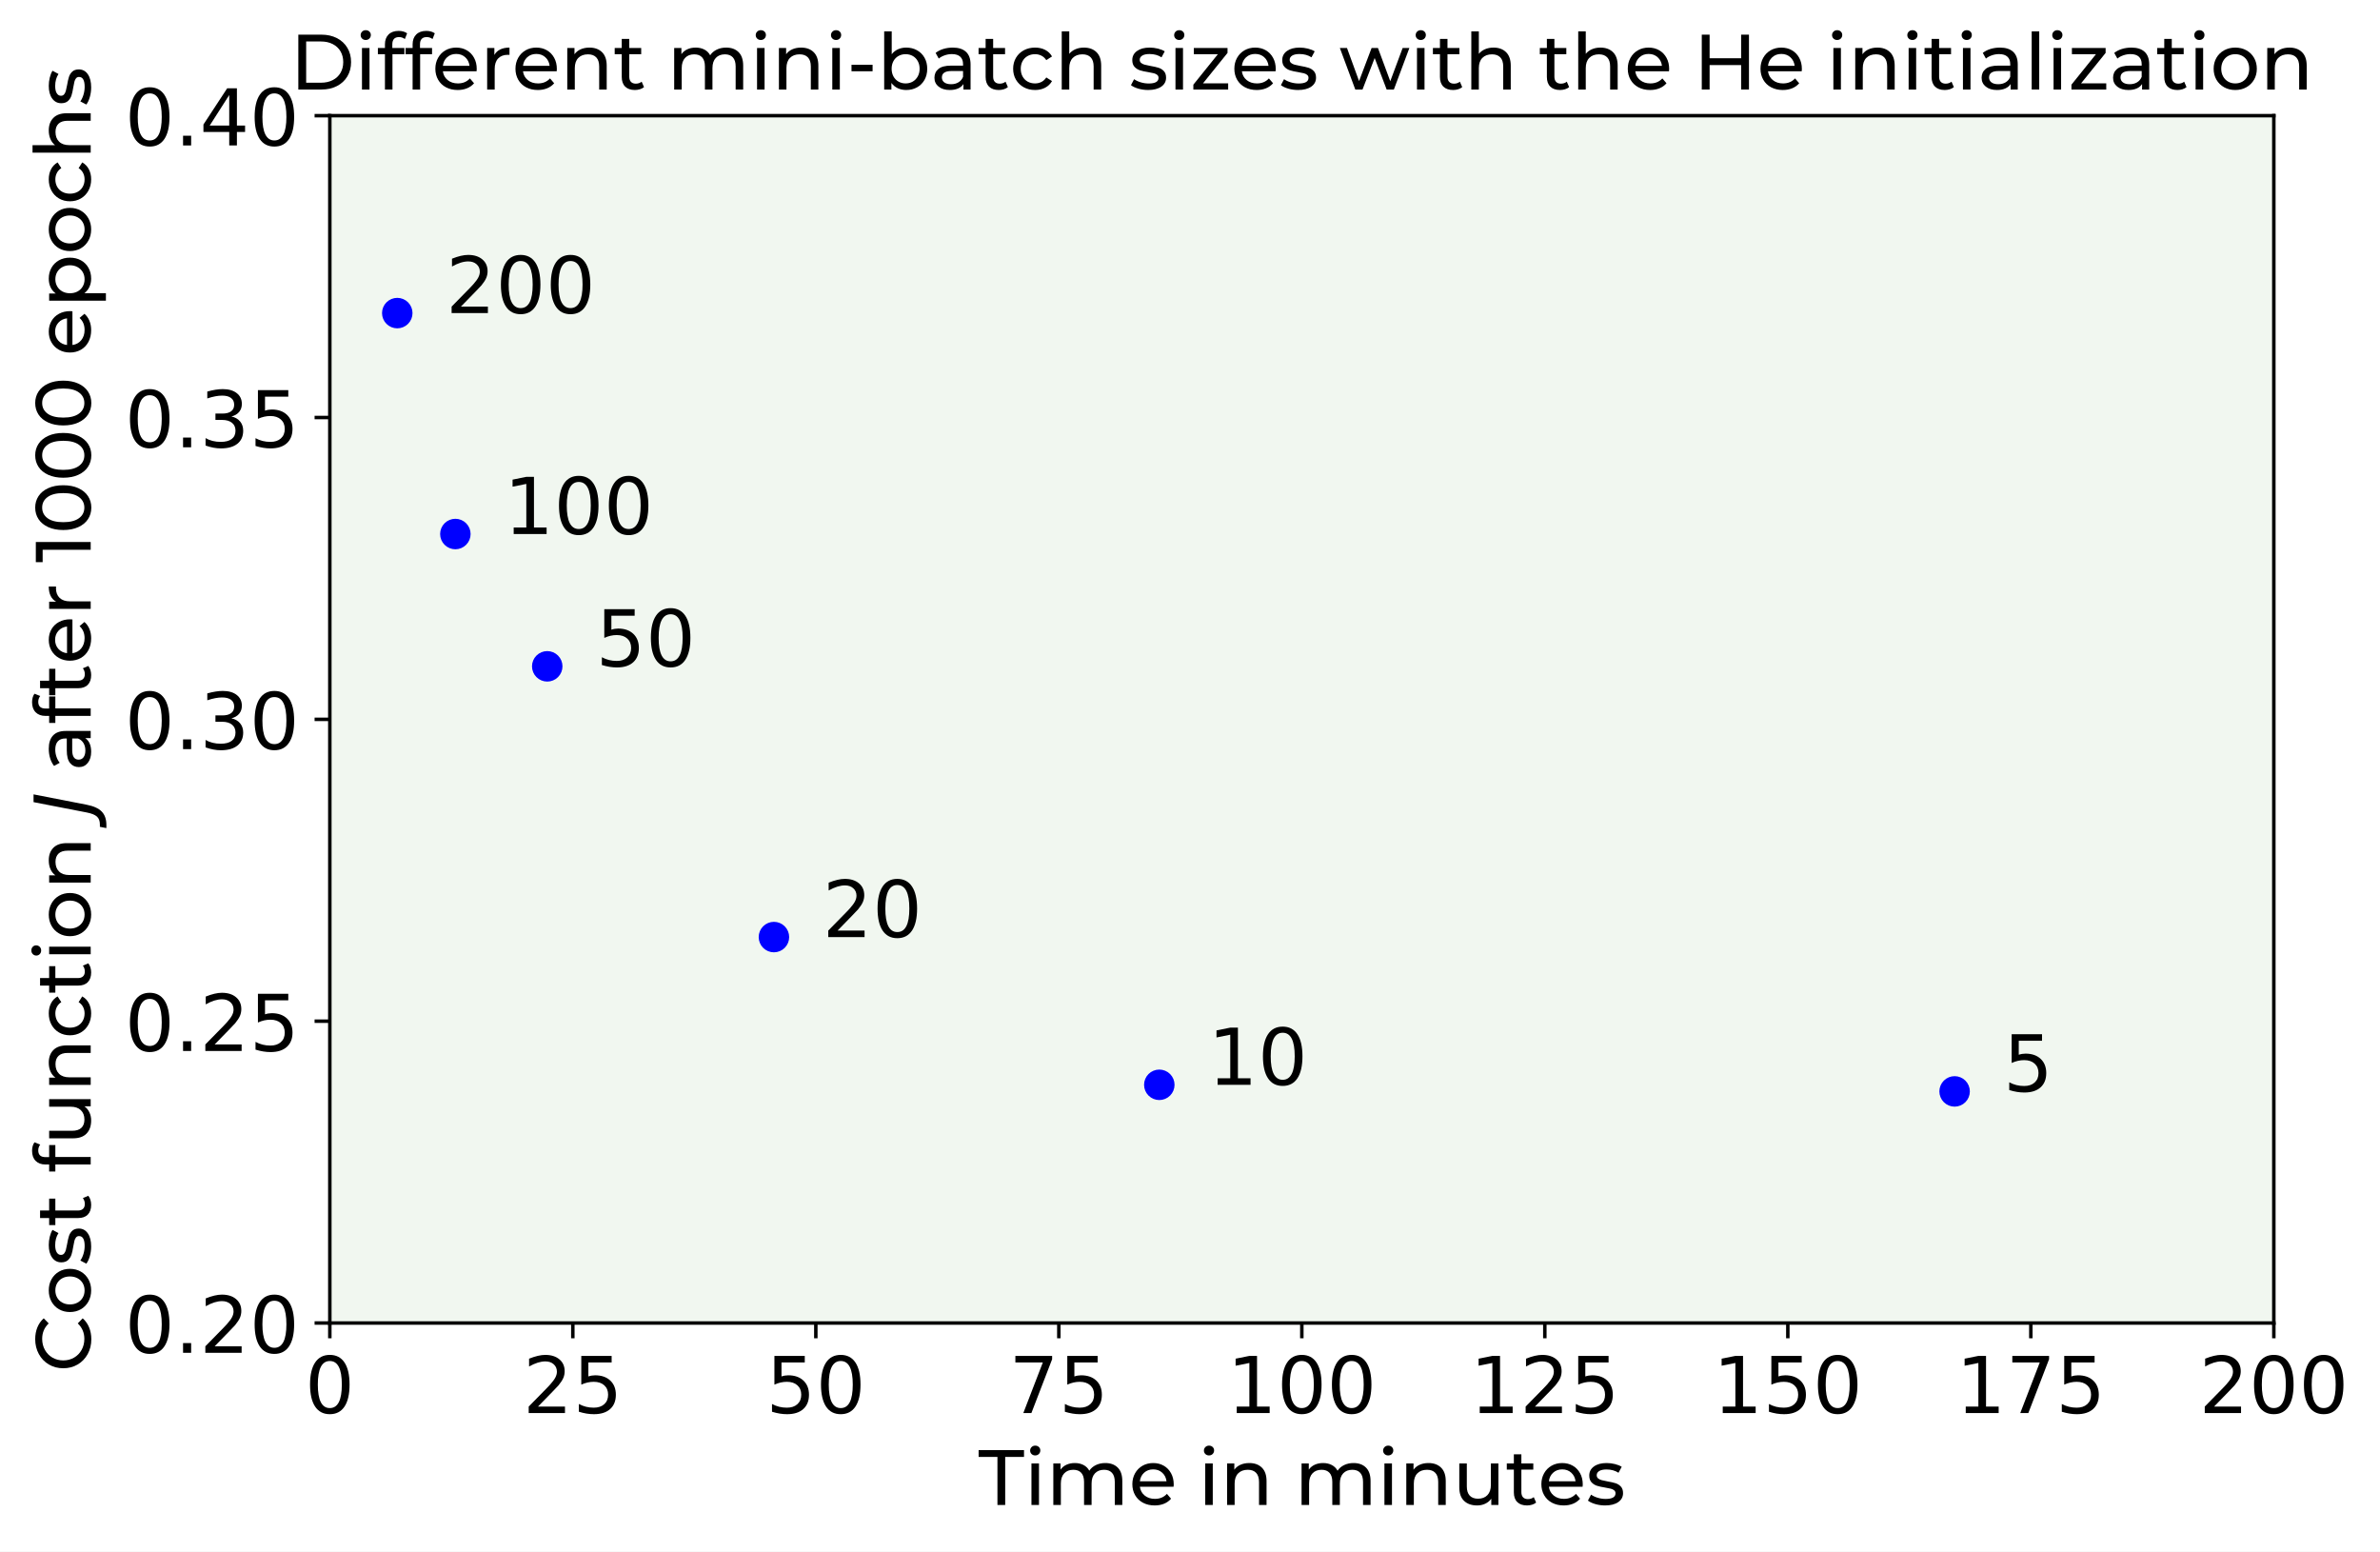
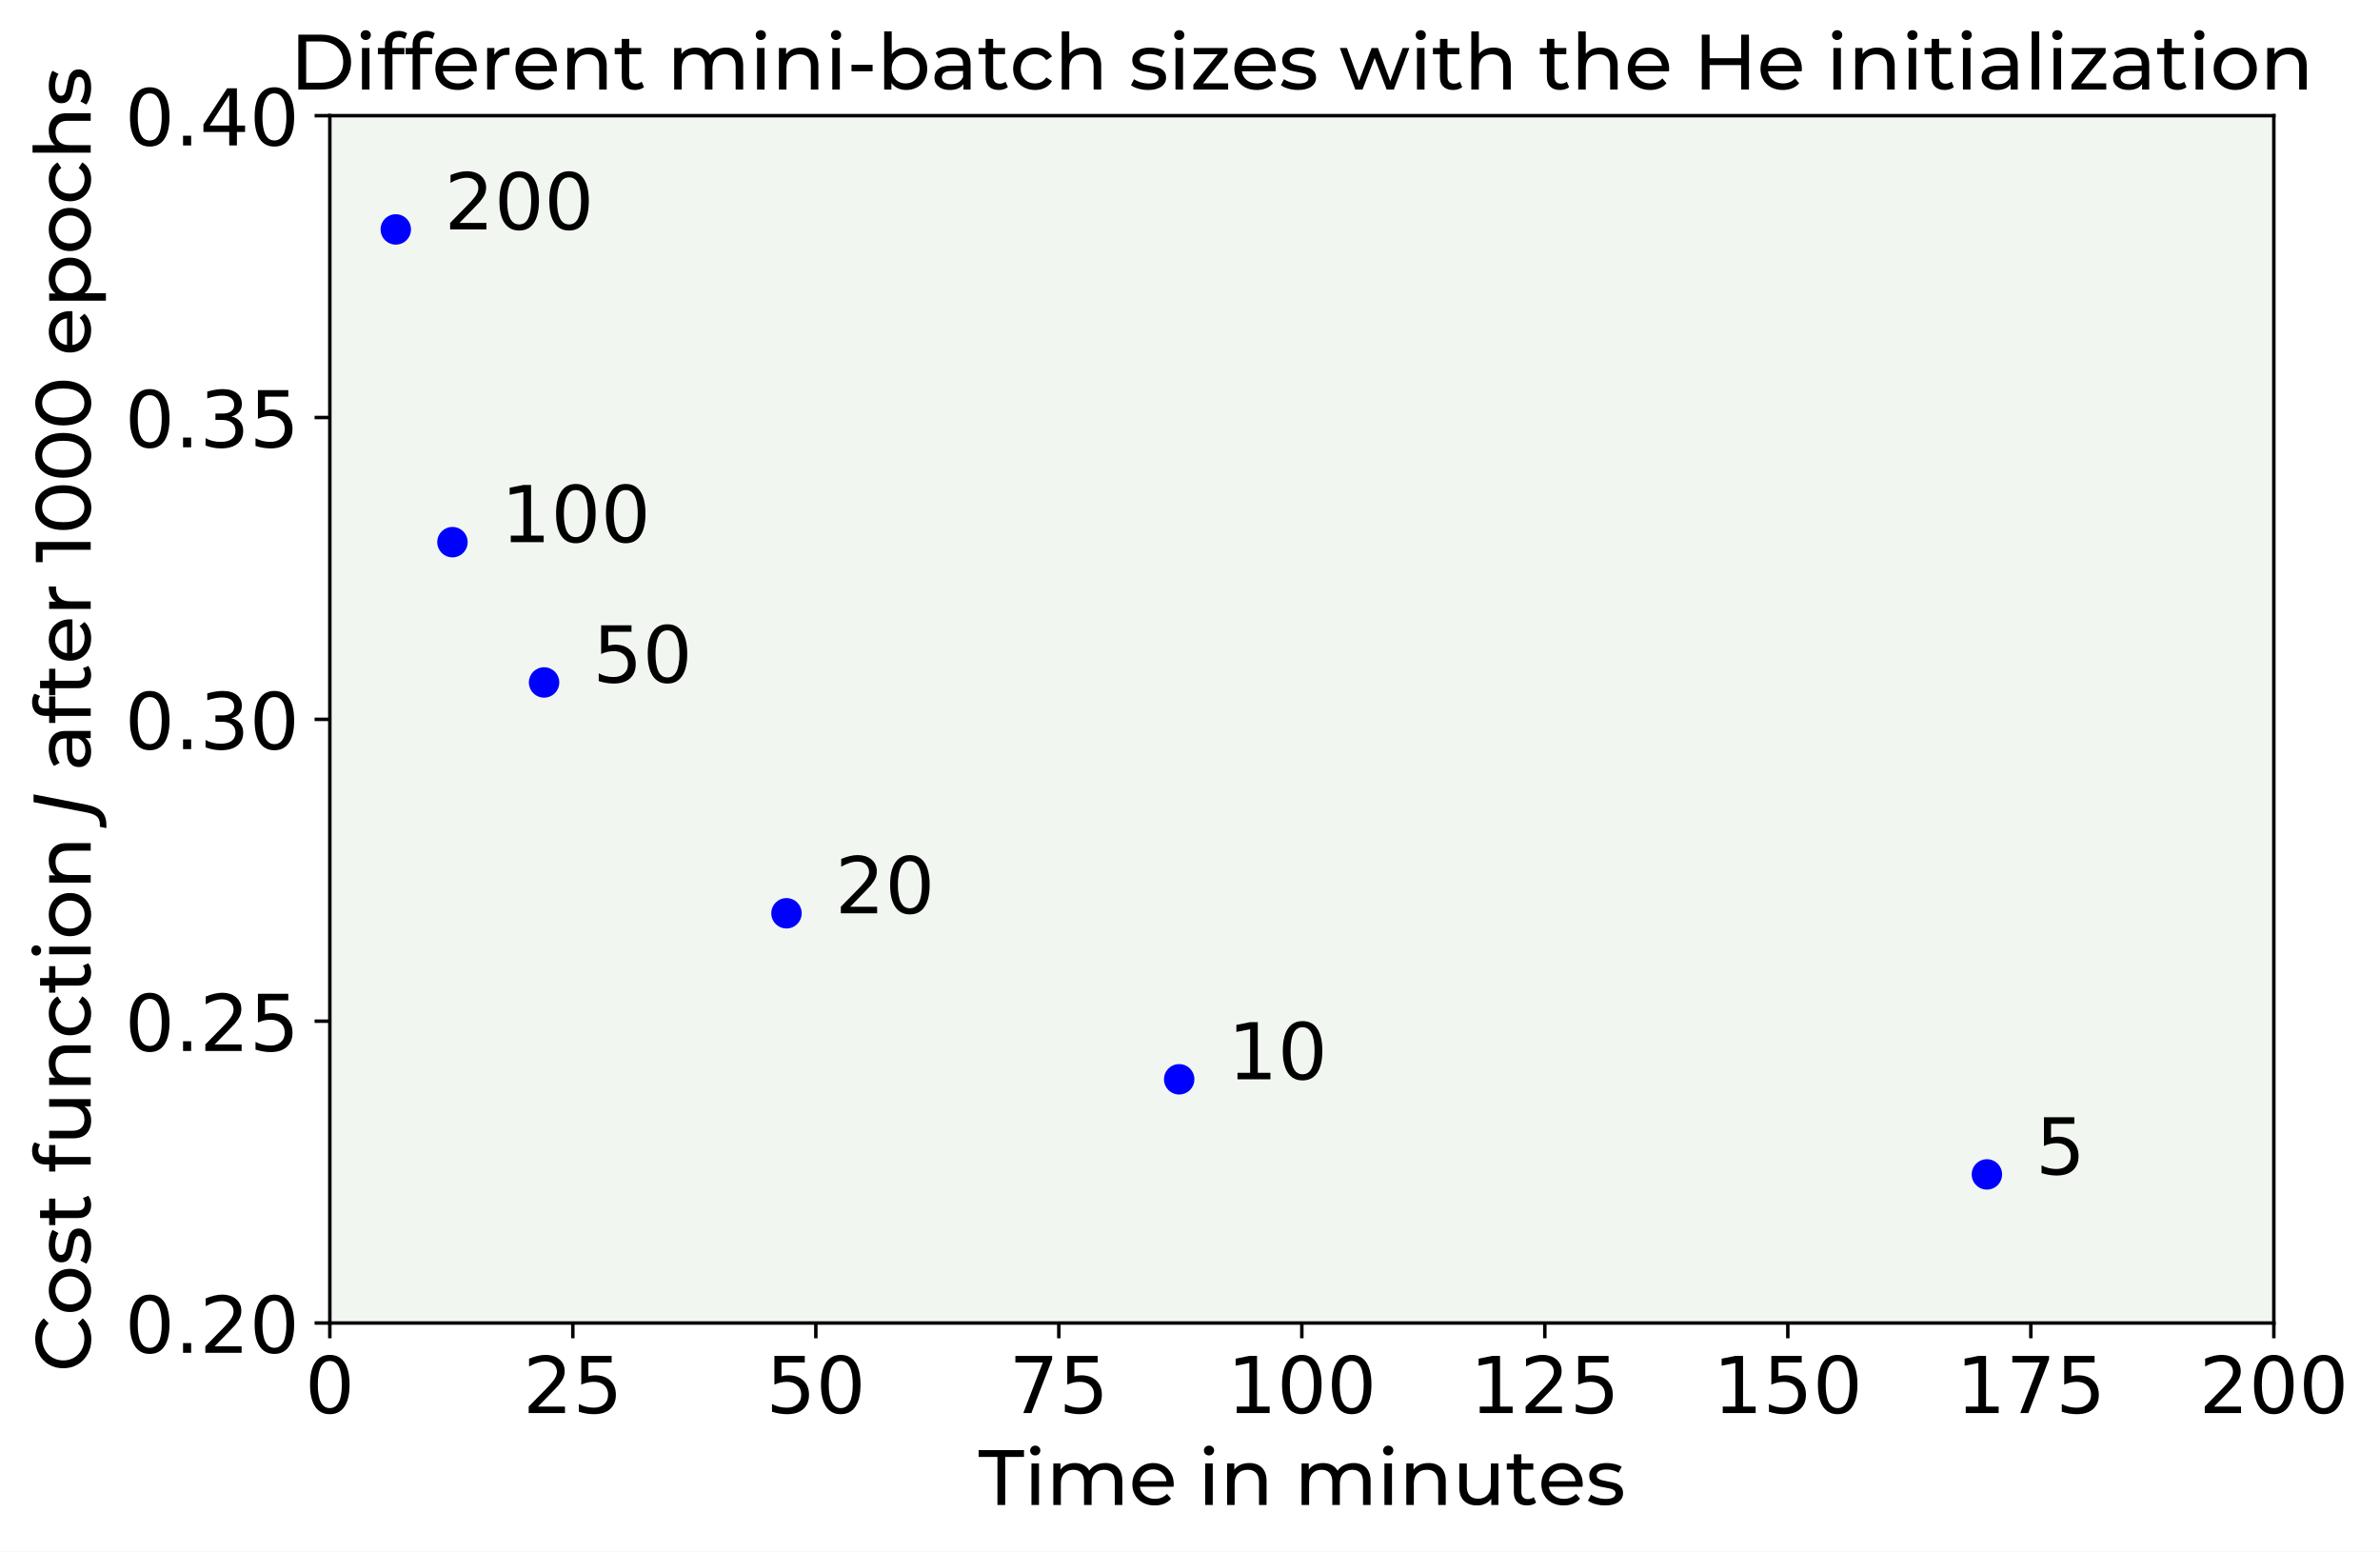
<svg xmlns="http://www.w3.org/2000/svg" xmlns:xlink="http://www.w3.org/1999/xlink" width="546.517pt" height="356.227pt" viewBox="0 0 546.517 356.227" version="1.1">
  <defs>
    <style type="text/css">*{stroke-linejoin: round; stroke-linecap: butt}</style>
  </defs>
  <g id="figure_1">
    <g id="patch_1">
      <path d="M 0 356.227  L 546.517 356.227  L 546.517 0  L 0 0  z " style="fill: #ffffff" />
    </g>
    <g id="axes_1">
      <g id="patch_2">
        <path d="M 75.738 303.757  L 522.138 303.757  L 522.138 26.557  L 75.738 26.557  z " style="fill: #f1f7f0" />
      </g>
      <g id="PathCollection_1">
        <defs>
-           <path id="mc0130d3e9a" d="M 0 3  C 0.796 3 1.559 2.684 2.121 2.121  C 2.684 1.559 3 0.796 3 0  C 3 -0.796 2.684 -1.559 2.121 -2.121  C 1.559 -2.684 0.796 -3 0 -3  C -0.796 -3 -1.559 -2.684 -2.121 -2.121  C -2.684 -1.559 -3 -0.796 -3 0  C -3 0.796 -2.684 1.559 -2.121 2.121  C -1.559 2.684 -0.796 3 0 3  z " style="stroke: #0000ff" />
+           <path id="mc5b6a50867" d="M 0 3  C 0.796 3 1.559 2.684 2.121 2.121  C 2.684 1.559 3 0.796 3 0  C 3 -0.796 2.684 -1.559 2.121 -2.121  C 1.559 -2.684 0.796 -3 0 -3  C -0.796 -3 -1.559 -2.684 -2.121 -2.121  C -2.684 -1.559 -3 -0.796 -3 0  C -3 0.796 -2.684 1.559 -2.121 2.121  C -1.559 2.684 -0.796 3 0 3  z " style="stroke: #0000ff" />
        </defs>
-         <g clip-path="url(#pc07c42bb40)">
-           <use xlink:href="#mc0130d3e9a" x="91.225" y="71.885" style="fill: #0000ff; stroke: #0000ff" />
-           <use xlink:href="#mc0130d3e9a" x="104.565" y="122.609" style="fill: #0000ff; stroke: #0000ff" />
-           <use xlink:href="#mc0130d3e9a" x="125.662" y="152.986" style="fill: #0000ff; stroke: #0000ff" />
-           <use xlink:href="#mc0130d3e9a" x="177.717" y="215.146" style="fill: #0000ff; stroke: #0000ff" />
-           <use xlink:href="#mc0130d3e9a" x="266.211" y="249.065" style="fill: #0000ff; stroke: #0000ff" />
-           <use xlink:href="#mc0130d3e9a" x="448.836" y="250.579" style="fill: #0000ff; stroke: #0000ff" />
+         <g clip-path="url(#pde48ebd1e4)">
+           <use xlink:href="#mc5b6a50867" x="90.885" y="52.675" style="fill: #0000ff; stroke: #0000ff" />
+           <use xlink:href="#mc5b6a50867" x="103.897" y="124.474" style="fill: #0000ff; stroke: #0000ff" />
+           <use xlink:href="#mc5b6a50867" x="124.937" y="156.684" style="fill: #0000ff; stroke: #0000ff" />
+           <use xlink:href="#mc5b6a50867" x="180.601" y="209.683" style="fill: #0000ff; stroke: #0000ff" />
+           <use xlink:href="#mc5b6a50867" x="270.774" y="247.8" style="fill: #0000ff; stroke: #0000ff" />
+           <use xlink:href="#mc5b6a50867" x="456.251" y="269.637" style="fill: #0000ff; stroke: #0000ff" />
        </g>
      </g>
      <g id="matplotlib.axis_1">
        <g id="xtick_1">
          <g id="line2d_1">
            <defs>
-               <path id="m6433160041" d="M 0 0  L 0 3.5  " style="stroke: #000000; stroke-width: 0.8" />
+               <path id="mc07891bb5e" d="M 0 0  L 0 3.5  " style="stroke: #000000; stroke-width: 0.8" />
            </defs>
            <g>
-               <use xlink:href="#m6433160041" x="75.738" y="303.757" style="stroke: #000000; stroke-width: 0.8" />
+               <use xlink:href="#mc07891bb5e" x="75.738" y="303.757" style="stroke: #000000; stroke-width: 0.8" />
            </g>
          </g>
          <g id="text_1">
            <g transform="translate(70.01188 324.4337)scale(0.18 -0.18)">
              <defs>
                <path id="DejaVuSans-30" d="M 2034 4250  Q 1547 4250 1301 3770  Q 1056 3291 1056 2328  Q 1056 1369 1301 889  Q 1547 409 2034 409  Q 2525 409 2770 889  Q 3016 1369 3016 2328  Q 3016 3291 2770 3770  Q 2525 4250 2034 4250  z M 2034 4750  Q 2819 4750 3233 4129  Q 3647 3509 3647 2328  Q 3647 1150 3233 529  Q 2819 -91 2034 -91  Q 1250 -91 836 529  Q 422 1150 422 2328  Q 422 3509 836 4129  Q 1250 4750 2034 4750  z " transform="scale(0.015625)" />
              </defs>
              <use xlink:href="#DejaVuSans-30" />
            </g>
          </g>
        </g>
        <g id="xtick_2">
          <g id="line2d_2">
            <g>
-               <use xlink:href="#m6433160041" x="131.538" y="303.757" style="stroke: #000000; stroke-width: 0.8" />
+               <use xlink:href="#mc07891bb5e" x="131.538" y="303.757" style="stroke: #000000; stroke-width: 0.8" />
            </g>
          </g>
          <g id="text_2">
            <g transform="translate(120.0856 324.4337)scale(0.18 -0.18)">
              <defs>
                <path id="DejaVuSans-32" d="M 1228 531  L 3431 531  L 3431 0  L 469 0  L 469 531  Q 828 903 1448 1529  Q 2069 2156 2228 2338  Q 2531 2678 2651 2914  Q 2772 3150 2772 3378  Q 2772 3750 2511 3984  Q 2250 4219 1831 4219  Q 1534 4219 1204 4116  Q 875 4013 500 3803  L 500 4441  Q 881 4594 1212 4672  Q 1544 4750 1819 4750  Q 2544 4750 2975 4387  Q 3406 4025 3406 3419  Q 3406 3131 3298 2873  Q 3191 2616 2906 2266  Q 2828 2175 2409 1742  Q 1991 1309 1228 531  z " transform="scale(0.015625)" />
                <path id="DejaVuSans-35" d="M 691 4666  L 3169 4666  L 3169 4134  L 1269 4134  L 1269 2991  Q 1406 3038 1543 3061  Q 1681 3084 1819 3084  Q 2600 3084 3056 2656  Q 3513 2228 3513 1497  Q 3513 744 3044 326  Q 2575 -91 1722 -91  Q 1428 -91 1123 -41  Q 819 9 494 109  L 494 744  Q 775 591 1075 516  Q 1375 441 1709 441  Q 2250 441 2565 725  Q 2881 1009 2881 1497  Q 2881 1984 2565 2268  Q 2250 2553 1709 2553  Q 1456 2553 1204 2497  Q 953 2441 691 2322  L 691 4666  z " transform="scale(0.015625)" />
              </defs>
              <use xlink:href="#DejaVuSans-32" />
              <use xlink:href="#DejaVuSans-35" x="63.623" />
            </g>
          </g>
        </g>
        <g id="xtick_3">
          <g id="line2d_3">
            <g>
-               <use xlink:href="#m6433160041" x="187.338" y="303.757" style="stroke: #000000; stroke-width: 0.8" />
+               <use xlink:href="#mc07891bb5e" x="187.338" y="303.757" style="stroke: #000000; stroke-width: 0.8" />
            </g>
          </g>
          <g id="text_3">
            <g transform="translate(175.8856 324.4337)scale(0.18 -0.18)">
              <use xlink:href="#DejaVuSans-35" />
              <use xlink:href="#DejaVuSans-30" x="63.623" />
            </g>
          </g>
        </g>
        <g id="xtick_4">
          <g id="line2d_4">
            <g>
-               <use xlink:href="#m6433160041" x="243.138" y="303.757" style="stroke: #000000; stroke-width: 0.8" />
+               <use xlink:href="#mc07891bb5e" x="243.138" y="303.757" style="stroke: #000000; stroke-width: 0.8" />
            </g>
          </g>
          <g id="text_4">
            <g transform="translate(231.6856 324.4337)scale(0.18 -0.18)">
              <defs>
                <path id="DejaVuSans-37" d="M 525 4666  L 3525 4666  L 3525 4397  L 1831 0  L 1172 0  L 2766 4134  L 525 4134  L 525 4666  z " transform="scale(0.015625)" />
              </defs>
              <use xlink:href="#DejaVuSans-37" />
              <use xlink:href="#DejaVuSans-35" x="63.623" />
            </g>
          </g>
        </g>
        <g id="xtick_5">
          <g id="line2d_5">
            <g>
-               <use xlink:href="#m6433160041" x="298.938" y="303.757" style="stroke: #000000; stroke-width: 0.8" />
+               <use xlink:href="#mc07891bb5e" x="298.938" y="303.757" style="stroke: #000000; stroke-width: 0.8" />
            </g>
          </g>
          <g id="text_5">
            <g transform="translate(281.7594 324.4337)scale(0.18 -0.18)">
              <defs>
                <path id="DejaVuSans-31" d="M 794 531  L 1825 531  L 1825 4091  L 703 3866  L 703 4441  L 1819 4666  L 2450 4666  L 2450 531  L 3481 531  L 3481 0  L 794 0  L 794 531  z " transform="scale(0.015625)" />
              </defs>
              <use xlink:href="#DejaVuSans-31" />
              <use xlink:href="#DejaVuSans-30" x="63.623" />
              <use xlink:href="#DejaVuSans-30" x="127.246" />
            </g>
          </g>
        </g>
        <g id="xtick_6">
          <g id="line2d_6">
            <g>
-               <use xlink:href="#m6433160041" x="354.738" y="303.757" style="stroke: #000000; stroke-width: 0.8" />
+               <use xlink:href="#mc07891bb5e" x="354.738" y="303.757" style="stroke: #000000; stroke-width: 0.8" />
            </g>
          </g>
          <g id="text_6">
            <g transform="translate(337.5594 324.4337)scale(0.18 -0.18)">
              <use xlink:href="#DejaVuSans-31" />
              <use xlink:href="#DejaVuSans-32" x="63.623" />
              <use xlink:href="#DejaVuSans-35" x="127.246" />
            </g>
          </g>
        </g>
        <g id="xtick_7">
          <g id="line2d_7">
            <g>
-               <use xlink:href="#m6433160041" x="410.538" y="303.757" style="stroke: #000000; stroke-width: 0.8" />
+               <use xlink:href="#mc07891bb5e" x="410.538" y="303.757" style="stroke: #000000; stroke-width: 0.8" />
            </g>
          </g>
          <g id="text_7">
            <g transform="translate(393.3594 324.4337)scale(0.18 -0.18)">
              <use xlink:href="#DejaVuSans-31" />
              <use xlink:href="#DejaVuSans-35" x="63.623" />
              <use xlink:href="#DejaVuSans-30" x="127.246" />
            </g>
          </g>
        </g>
        <g id="xtick_8">
          <g id="line2d_8">
            <g>
-               <use xlink:href="#m6433160041" x="466.338" y="303.757" style="stroke: #000000; stroke-width: 0.8" />
+               <use xlink:href="#mc07891bb5e" x="466.338" y="303.757" style="stroke: #000000; stroke-width: 0.8" />
            </g>
          </g>
          <g id="text_8">
            <g transform="translate(449.1594 324.4337)scale(0.18 -0.18)">
              <use xlink:href="#DejaVuSans-31" />
              <use xlink:href="#DejaVuSans-37" x="63.623" />
              <use xlink:href="#DejaVuSans-35" x="127.246" />
            </g>
          </g>
        </g>
        <g id="xtick_9">
          <g id="line2d_9">
            <g>
-               <use xlink:href="#m6433160041" x="522.138" y="303.757" style="stroke: #000000; stroke-width: 0.8" />
+               <use xlink:href="#mc07891bb5e" x="522.138" y="303.757" style="stroke: #000000; stroke-width: 0.8" />
            </g>
          </g>
          <g id="text_9">
            <g transform="translate(504.9594 324.4337)scale(0.18 -0.18)">
              <use xlink:href="#DejaVuSans-32" />
              <use xlink:href="#DejaVuSans-30" x="63.623" />
              <use xlink:href="#DejaVuSans-30" x="127.246" />
            </g>
          </g>
        </g>
        <g id="text_10">
          <g transform="translate(224.6488 345.5337)scale(0.18 -0.18)">
            <defs>
              <path id="Montserrat-Medium-54" d="M 1562 3923  L 26 3923  L 26 4480  L 3731 4480  L 3731 3923  L 2195 3923  L 2195 0  L 1562 0  L 1562 3923  z " transform="scale(0.015625)" />
              <path id="Montserrat-Medium-69" d="M 582 3392  L 1197 3392  L 1197 0  L 582 0  L 582 3392  z M 890 4045  Q 710 4045 592 4160  Q 474 4275 474 4442  Q 474 4608 592 4726  Q 710 4845 890 4845  Q 1069 4845 1187 4733  Q 1306 4621 1306 4454  Q 1306 4282 1187 4163  Q 1069 4045 890 4045  z " transform="scale(0.015625)" />
              <path id="Montserrat-Medium-6d" d="M 4826 3424  Q 5466 3424 5840 3053  Q 6214 2682 6214 1952  L 6214 0  L 5600 0  L 5600 1882  Q 5600 2374 5373 2624  Q 5146 2874 4723 2874  Q 4256 2874 3981 2582  Q 3706 2291 3706 1747  L 3706 0  L 3091 0  L 3091 1882  Q 3091 2374 2864 2624  Q 2637 2874 2214 2874  Q 1747 2874 1472 2582  Q 1197 2291 1197 1747  L 1197 0  L 582 0  L 582 3392  L 1171 3392  L 1171 2886  Q 1357 3149 1657 3286  Q 1958 3424 2342 3424  Q 2739 3424 3046 3264  Q 3354 3104 3520 2797  Q 3712 3091 4054 3257  Q 4397 3424 4826 3424  z " transform="scale(0.015625)" />
              <path id="Montserrat-Medium-65" d="M 3648 1677  Q 3648 1606 3635 1491  L 883 1491  Q 941 1043 1277 771  Q 1613 499 2112 499  Q 2720 499 3091 909  L 3430 512  Q 3200 243 2857 102  Q 2515 -38 2093 -38  Q 1555 -38 1139 182  Q 723 403 496 800  Q 269 1197 269 1696  Q 269 2189 489 2585  Q 710 2982 1097 3203  Q 1485 3424 1971 3424  Q 2458 3424 2838 3203  Q 3219 2982 3433 2585  Q 3648 2189 3648 1677  z M 1971 2906  Q 1530 2906 1232 2637  Q 934 2368 883 1933  L 3059 1933  Q 3008 2362 2710 2634  Q 2413 2906 1971 2906  z " transform="scale(0.015625)" />
              <path id="Montserrat-Medium-20" transform="scale(0.015625)" />
              <path id="Montserrat-Medium-6e" d="M 2394 3424  Q 3040 3424 3421 3049  Q 3802 2675 3802 1952  L 3802 0  L 3187 0  L 3187 1882  Q 3187 2374 2950 2624  Q 2714 2874 2272 2874  Q 1773 2874 1485 2582  Q 1197 2291 1197 1747  L 1197 0  L 582 0  L 582 3392  L 1171 3392  L 1171 2880  Q 1357 3142 1673 3283  Q 1990 3424 2394 3424  z " transform="scale(0.015625)" />
              <path id="Montserrat-Medium-75" d="M 3744 3392  L 3744 0  L 3162 0  L 3162 512  Q 2976 250 2672 106  Q 2368 -38 2010 -38  Q 1331 -38 940 336  Q 550 710 550 1440  L 550 3392  L 1165 3392  L 1165 1510  Q 1165 1018 1401 765  Q 1638 512 2080 512  Q 2566 512 2848 806  Q 3130 1101 3130 1638  L 3130 3392  L 3744 3392  z " transform="scale(0.015625)" />
              <path id="Montserrat-Medium-74" d="M 2490 198  Q 2355 83 2156 22  Q 1958 -38 1747 -38  Q 1235 -38 953 237  Q 672 512 672 1024  L 672 2886  L 96 2886  L 96 3392  L 672 3392  L 672 4134  L 1286 4134  L 1286 3392  L 2259 3392  L 2259 2886  L 1286 2886  L 1286 1050  Q 1286 774 1424 627  Q 1562 480 1818 480  Q 2099 480 2298 640  L 2490 198  z " transform="scale(0.015625)" />
              <path id="Montserrat-Medium-73" d="M 1555 -38  Q 1139 -38 755 74  Q 371 186 154 358  L 410 845  Q 634 685 954 589  Q 1274 493 1600 493  Q 2406 493 2406 954  Q 2406 1107 2297 1196  Q 2189 1286 2025 1328  Q 1862 1370 1562 1421  Q 1152 1485 893 1568  Q 634 1651 448 1849  Q 262 2048 262 2406  Q 262 2867 646 3145  Q 1030 3424 1677 3424  Q 2016 3424 2355 3341  Q 2694 3258 2912 3117  L 2650 2630  Q 2234 2899 1670 2899  Q 1280 2899 1075 2771  Q 870 2643 870 2432  Q 870 2266 985 2170  Q 1101 2074 1270 2029  Q 1440 1984 1747 1926  Q 2157 1856 2409 1776  Q 2662 1696 2841 1504  Q 3021 1312 3021 966  Q 3021 506 2627 234  Q 2234 -38 1555 -38  z " transform="scale(0.015625)" />
            </defs>
            <use xlink:href="#Montserrat-Medium-54" />
            <use xlink:href="#Montserrat-Medium-69" x="58.7" />
            <use xlink:href="#Montserrat-Medium-6d" x="86.6" />
            <use xlink:href="#Montserrat-Medium-65" x="192.3" />
            <use xlink:href="#Montserrat-Medium-20" x="253.5" />
            <use xlink:href="#Montserrat-Medium-69" x="280.4" />
            <use xlink:href="#Montserrat-Medium-6e" x="308.3" />
            <use xlink:href="#Montserrat-Medium-20" x="376.4" />
            <use xlink:href="#Montserrat-Medium-6d" x="403.3" />
            <use xlink:href="#Montserrat-Medium-69" x="509" />
            <use xlink:href="#Montserrat-Medium-6e" x="536.9" />
            <use xlink:href="#Montserrat-Medium-75" x="605" />
            <use xlink:href="#Montserrat-Medium-74" x="672.7" />
            <use xlink:href="#Montserrat-Medium-65" x="714.1" />
            <use xlink:href="#Montserrat-Medium-73" x="775.3" />
          </g>
        </g>
      </g>
      <g id="matplotlib.axis_2">
        <g id="ytick_1">
          <g id="line2d_10">
            <defs>
-               <path id="me4d37b51ce" d="M 0 0  L -3.5 0  " style="stroke: #000000; stroke-width: 0.8" />
+               <path id="m594ccbdabf" d="M 0 0  L -3.5 0  " style="stroke: #000000; stroke-width: 0.8" />
            </defs>
            <g>
-               <use xlink:href="#me4d37b51ce" x="75.738" y="303.757" style="stroke: #000000; stroke-width: 0.8" />
+               <use xlink:href="#m594ccbdabf" x="75.738" y="303.757" style="stroke: #000000; stroke-width: 0.8" />
            </g>
          </g>
          <g id="text_11">
            <g transform="translate(28.66 310.5952)scale(0.18 -0.18)">
              <defs>
                <path id="DejaVuSans-2e" d="M 684 794  L 1344 794  L 1344 0  L 684 0  L 684 794  z " transform="scale(0.015625)" />
              </defs>
              <use xlink:href="#DejaVuSans-30" />
              <use xlink:href="#DejaVuSans-2e" x="63.623" />
              <use xlink:href="#DejaVuSans-32" x="95.41" />
              <use xlink:href="#DejaVuSans-30" x="159.033" />
            </g>
          </g>
        </g>
        <g id="ytick_2">
          <g id="line2d_11">
            <g>
-               <use xlink:href="#me4d37b51ce" x="75.738" y="234.457" style="stroke: #000000; stroke-width: 0.8" />
+               <use xlink:href="#m594ccbdabf" x="75.738" y="234.457" style="stroke: #000000; stroke-width: 0.8" />
            </g>
          </g>
          <g id="text_12">
            <g transform="translate(28.66 241.2952)scale(0.18 -0.18)">
              <use xlink:href="#DejaVuSans-30" />
              <use xlink:href="#DejaVuSans-2e" x="63.623" />
              <use xlink:href="#DejaVuSans-32" x="95.41" />
              <use xlink:href="#DejaVuSans-35" x="159.033" />
            </g>
          </g>
        </g>
        <g id="ytick_3">
          <g id="line2d_12">
            <g>
-               <use xlink:href="#me4d37b51ce" x="75.738" y="165.157" style="stroke: #000000; stroke-width: 0.8" />
+               <use xlink:href="#m594ccbdabf" x="75.738" y="165.157" style="stroke: #000000; stroke-width: 0.8" />
            </g>
          </g>
          <g id="text_13">
            <g transform="translate(28.66 171.9952)scale(0.18 -0.18)">
              <defs>
                <path id="DejaVuSans-33" d="M 2597 2516  Q 3050 2419 3304 2112  Q 3559 1806 3559 1356  Q 3559 666 3084 287  Q 2609 -91 1734 -91  Q 1441 -91 1130 -33  Q 819 25 488 141  L 488 750  Q 750 597 1062 519  Q 1375 441 1716 441  Q 2309 441 2620 675  Q 2931 909 2931 1356  Q 2931 1769 2642 2001  Q 2353 2234 1838 2234  L 1294 2234  L 1294 2753  L 1863 2753  Q 2328 2753 2575 2939  Q 2822 3125 2822 3475  Q 2822 3834 2567 4026  Q 2313 4219 1838 4219  Q 1578 4219 1281 4162  Q 984 4106 628 3988  L 628 4550  Q 988 4650 1302 4700  Q 1616 4750 1894 4750  Q 2613 4750 3031 4423  Q 3450 4097 3450 3541  Q 3450 3153 3228 2886  Q 3006 2619 2597 2516  z " transform="scale(0.015625)" />
              </defs>
              <use xlink:href="#DejaVuSans-30" />
              <use xlink:href="#DejaVuSans-2e" x="63.623" />
              <use xlink:href="#DejaVuSans-33" x="95.41" />
              <use xlink:href="#DejaVuSans-30" x="159.033" />
            </g>
          </g>
        </g>
        <g id="ytick_4">
          <g id="line2d_13">
            <g>
-               <use xlink:href="#me4d37b51ce" x="75.738" y="95.857" style="stroke: #000000; stroke-width: 0.8" />
+               <use xlink:href="#m594ccbdabf" x="75.738" y="95.857" style="stroke: #000000; stroke-width: 0.8" />
            </g>
          </g>
          <g id="text_14">
            <g transform="translate(28.66 102.6952)scale(0.18 -0.18)">
              <use xlink:href="#DejaVuSans-30" />
              <use xlink:href="#DejaVuSans-2e" x="63.623" />
              <use xlink:href="#DejaVuSans-33" x="95.41" />
              <use xlink:href="#DejaVuSans-35" x="159.033" />
            </g>
          </g>
        </g>
        <g id="ytick_5">
          <g id="line2d_14">
            <g>
-               <use xlink:href="#me4d37b51ce" x="75.738" y="26.557" style="stroke: #000000; stroke-width: 0.8" />
+               <use xlink:href="#m594ccbdabf" x="75.738" y="26.557" style="stroke: #000000; stroke-width: 0.8" />
            </g>
          </g>
          <g id="text_15">
            <g transform="translate(28.66 33.39516)scale(0.18 -0.18)">
              <defs>
                <path id="DejaVuSans-34" d="M 2419 4116  L 825 1625  L 2419 1625  L 2419 4116  z M 2253 4666  L 3047 4666  L 3047 1625  L 3713 1625  L 3713 1100  L 3047 1100  L 3047 0  L 2419 0  L 2419 1100  L 313 1100  L 313 1709  L 2253 4666  z " transform="scale(0.015625)" />
              </defs>
              <use xlink:href="#DejaVuSans-30" />
              <use xlink:href="#DejaVuSans-2e" x="63.623" />
              <use xlink:href="#DejaVuSans-34" x="95.41" />
              <use xlink:href="#DejaVuSans-30" x="159.033" />
            </g>
          </g>
        </g>
        <g id="text_16">
          <g transform="translate(20.88 315.0066)rotate(-90)scale(0.18 -0.18)">
            <defs>
              <path id="Montserrat-Medium-43" d="M 2675 -51  Q 2003 -51 1462 246  Q 922 544 614 1065  Q 307 1587 307 2240  Q 307 2893 614 3414  Q 922 3936 1466 4233  Q 2010 4531 2682 4531  Q 3206 4531 3641 4355  Q 4077 4179 4384 3834  L 3968 3430  Q 3462 3962 2707 3962  Q 2208 3962 1805 3738  Q 1402 3514 1174 3120  Q 947 2726 947 2240  Q 947 1754 1174 1360  Q 1402 966 1805 742  Q 2208 518 2707 518  Q 3456 518 3968 1056  L 4384 653  Q 4077 307 3638 128  Q 3200 -51 2675 -51  z " transform="scale(0.015625)" />
              <path id="Montserrat-Medium-6f" d="M 2035 -38  Q 1530 -38 1126 186  Q 723 410 496 803  Q 269 1197 269 1696  Q 269 2195 496 2588  Q 723 2982 1126 3203  Q 1530 3424 2035 3424  Q 2541 3424 2941 3203  Q 3341 2982 3568 2588  Q 3795 2195 3795 1696  Q 3795 1197 3568 803  Q 3341 410 2941 186  Q 2541 -38 2035 -38  z M 2035 499  Q 2362 499 2621 649  Q 2880 800 3027 1072  Q 3174 1344 3174 1696  Q 3174 2048 3027 2320  Q 2880 2592 2621 2739  Q 2362 2886 2035 2886  Q 1709 2886 1449 2739  Q 1190 2592 1040 2320  Q 890 2048 890 1696  Q 890 1344 1040 1072  Q 1190 800 1449 649  Q 1709 499 2035 499  z " transform="scale(0.015625)" />
              <path id="Montserrat-Medium-66" d="M 1824 4282  Q 1274 4282 1274 3686  L 1274 3392  L 2259 3392  L 2259 2886  L 1286 2886  L 1286 0  L 672 0  L 672 2886  L 96 2886  L 96 3392  L 672 3392  L 672 3693  Q 672 4198 966 4492  Q 1261 4787 1792 4787  Q 1997 4787 2176 4736  Q 2355 4685 2483 4589  L 2298 4122  Q 2086 4282 1824 4282  z " transform="scale(0.015625)" />
              <path id="Montserrat-Medium-63" d="M 2061 -38  Q 1542 -38 1136 186  Q 730 410 499 803  Q 269 1197 269 1696  Q 269 2195 499 2588  Q 730 2982 1136 3203  Q 1542 3424 2061 3424  Q 2522 3424 2883 3238  Q 3245 3053 3443 2701  L 2976 2400  Q 2816 2643 2579 2764  Q 2342 2886 2054 2886  Q 1722 2886 1456 2739  Q 1190 2592 1040 2320  Q 890 2048 890 1696  Q 890 1338 1040 1066  Q 1190 794 1456 646  Q 1722 499 2054 499  Q 2342 499 2579 620  Q 2816 742 2976 986  L 3443 691  Q 3245 339 2883 150  Q 2522 -38 2061 -38  z " transform="scale(0.015625)" />
              <path id="DejaVuSans-Oblique-4a" d="M 1069 4666  L 1703 4666  L 856 325  Q 691 -522 298 -901  Q -94 -1281 -800 -1281  L -1050 -1281  L -947 -750  L -750 -750  Q -328 -750 -109 -509  Q 109 -269 225 325  L 1069 4666  z " transform="scale(0.015625)" />
              <path id="Montserrat-Medium-61" d="M 1818 3424  Q 2522 3424 2896 3078  Q 3270 2733 3270 2048  L 3270 0  L 2688 0  L 2688 448  Q 2534 211 2249 86  Q 1965 -38 1574 -38  Q 1005 -38 662 237  Q 320 512 320 960  Q 320 1408 646 1680  Q 973 1952 1683 1952  L 2656 1952  L 2656 2074  Q 2656 2470 2425 2681  Q 2195 2893 1747 2893  Q 1446 2893 1158 2793  Q 870 2694 672 2528  L 416 2989  Q 678 3200 1043 3312  Q 1408 3424 1818 3424  z M 1677 435  Q 2029 435 2285 592  Q 2541 749 2656 1037  L 2656 1510  L 1709 1510  Q 928 1510 928 986  Q 928 730 1126 582  Q 1325 435 1677 435  z " transform="scale(0.015625)" />
              <path id="Montserrat-Medium-72" d="M 1171 2822  Q 1331 3117 1644 3270  Q 1958 3424 2406 3424  L 2406 2829  Q 2355 2835 2266 2835  Q 1766 2835 1481 2537  Q 1197 2240 1197 1690  L 1197 0  L 582 0  L 582 3392  L 1171 3392  L 1171 2822  z " transform="scale(0.015625)" />
              <path id="Montserrat-Medium-31" d="M 1696 4480  L 1696 0  L 1062 0  L 1062 3923  L 51 3923  L 51 4480  L 1696 4480  z " transform="scale(0.015625)" />
              <path id="Montserrat-Medium-30" d="M 2138 -51  Q 1606 -51 1193 221  Q 781 493 544 1011  Q 307 1530 307 2240  Q 307 2950 544 3468  Q 781 3987 1193 4259  Q 1606 4531 2138 4531  Q 2662 4531 3075 4259  Q 3488 3987 3725 3468  Q 3962 2950 3962 2240  Q 3962 1530 3725 1011  Q 3488 493 3075 221  Q 2662 -51 2138 -51  z M 2138 518  Q 2675 518 2998 960  Q 3322 1402 3322 2240  Q 3322 3078 2998 3520  Q 2675 3962 2138 3962  Q 1594 3962 1270 3520  Q 947 3078 947 2240  Q 947 1402 1270 960  Q 1594 518 2138 518  z " transform="scale(0.015625)" />
              <path id="Montserrat-Medium-70" d="M 2381 3424  Q 2874 3424 3264 3206  Q 3654 2989 3875 2598  Q 4096 2208 4096 1696  Q 4096 1184 3875 790  Q 3654 397 3264 179  Q 2874 -38 2381 -38  Q 2016 -38 1712 102  Q 1408 243 1197 512  L 1197 -1242  L 582 -1242  L 582 3392  L 1171 3392  L 1171 2854  Q 1376 3136 1689 3280  Q 2003 3424 2381 3424  z M 2330 499  Q 2656 499 2915 649  Q 3174 800 3324 1072  Q 3475 1344 3475 1696  Q 3475 2048 3324 2320  Q 3174 2592 2915 2739  Q 2656 2886 2330 2886  Q 2010 2886 1750 2736  Q 1491 2586 1340 2317  Q 1190 2048 1190 1696  Q 1190 1344 1337 1072  Q 1485 800 1747 649  Q 2010 499 2330 499  z " transform="scale(0.015625)" />
              <path id="Montserrat-Medium-68" d="M 2394 3424  Q 3040 3424 3421 3049  Q 3802 2675 3802 1952  L 3802 0  L 3187 0  L 3187 1882  Q 3187 2374 2950 2624  Q 2714 2874 2272 2874  Q 1773 2874 1485 2582  Q 1197 2291 1197 1747  L 1197 0  L 582 0  L 582 4749  L 1197 4749  L 1197 2912  Q 1389 3155 1699 3289  Q 2010 3424 2394 3424  z " transform="scale(0.015625)" />
            </defs>
            <use xlink:href="#Montserrat-Medium-43" transform="translate(0 0.296875)" />
            <use xlink:href="#Montserrat-Medium-6f" transform="translate(72.29999 0.296875)" />
            <use xlink:href="#Montserrat-Medium-73" transform="translate(135.8 0.296875)" />
            <use xlink:href="#Montserrat-Medium-74" transform="translate(185.9 0.296875)" />
            <use xlink:href="#Montserrat-Medium-20" transform="translate(227.3 0.296875)" />
            <use xlink:href="#Montserrat-Medium-66" transform="translate(254.2 0.296875)" />
            <use xlink:href="#Montserrat-Medium-75" transform="translate(289.4999 0.296875)" />
            <use xlink:href="#Montserrat-Medium-6e" transform="translate(357.1999 0.296875)" />
            <use xlink:href="#Montserrat-Medium-63" transform="translate(425.2999 0.296875)" />
            <use xlink:href="#Montserrat-Medium-74" transform="translate(482.3999 0.296875)" />
            <use xlink:href="#Montserrat-Medium-69" transform="translate(523.7999 0.296875)" />
            <use xlink:href="#Montserrat-Medium-6f" transform="translate(551.6999 0.296875)" />
            <use xlink:href="#Montserrat-Medium-6e" transform="translate(615.1999 0.296875)" />
            <use xlink:href="#Montserrat-Medium-20" transform="translate(683.2999 0.296875)" />
            <use xlink:href="#DejaVuSans-Oblique-4a" transform="translate(710.1999 0.296875)" />
            <use xlink:href="#Montserrat-Medium-20" transform="translate(739.692 0.296875)" />
            <use xlink:href="#Montserrat-Medium-61" transform="translate(766.592 0.296875)" />
            <use xlink:href="#Montserrat-Medium-66" transform="translate(826.392 0.296875)" />
            <use xlink:href="#Montserrat-Medium-74" transform="translate(861.692 0.296875)" />
            <use xlink:href="#Montserrat-Medium-65" transform="translate(903.092 0.296875)" />
            <use xlink:href="#Montserrat-Medium-72" transform="translate(964.292 0.296875)" />
            <use xlink:href="#Montserrat-Medium-20" transform="translate(1005.292 0.296875)" />
            <use xlink:href="#Montserrat-Medium-31" transform="translate(1032.192 0.296875)" />
            <use xlink:href="#Montserrat-Medium-30" transform="translate(1069.192 0.296875)" />
            <use xlink:href="#Montserrat-Medium-30" transform="translate(1135.892 0.296875)" />
            <use xlink:href="#Montserrat-Medium-30" transform="translate(1202.592 0.296875)" />
            <use xlink:href="#Montserrat-Medium-20" transform="translate(1269.292 0.296875)" />
            <use xlink:href="#Montserrat-Medium-65" transform="translate(1296.192 0.296875)" />
            <use xlink:href="#Montserrat-Medium-70" transform="translate(1357.392 0.296875)" />
            <use xlink:href="#Montserrat-Medium-6f" transform="translate(1425.592 0.296875)" />
            <use xlink:href="#Montserrat-Medium-63" transform="translate(1489.092 0.296875)" />
            <use xlink:href="#Montserrat-Medium-68" transform="translate(1546.192 0.296875)" />
            <use xlink:href="#Montserrat-Medium-73" transform="translate(1614.292 0.296875)" />
          </g>
        </g>
      </g>
      <g id="patch_3">
        <path d="M 75.738 303.757  L 75.738 26.557  " style="fill: none; stroke: #000000; stroke-width: 0.8; stroke-linejoin: miter; stroke-linecap: square" />
      </g>
      <g id="patch_4">
        <path d="M 522.138 303.757  L 522.138 26.557  " style="fill: none; stroke: #000000; stroke-width: 0.8; stroke-linejoin: miter; stroke-linecap: square" />
      </g>
      <g id="patch_5">
        <path d="M 75.738 303.757  L 522.138 303.757  " style="fill: none; stroke: #000000; stroke-width: 0.8; stroke-linejoin: miter; stroke-linecap: square" />
      </g>
      <g id="patch_6">
        <path d="M 75.738 26.557  L 522.138 26.557  " style="fill: none; stroke: #000000; stroke-width: 0.8; stroke-linejoin: miter; stroke-linecap: square" />
      </g>
      <g id="text_17">
-         <g transform="translate(102.3849 71.88487)scale(0.18 -0.18)">
+         <g transform="translate(102.0453 52.67493)scale(0.18 -0.18)">
          <use xlink:href="#DejaVuSans-32" />
          <use xlink:href="#DejaVuSans-30" x="63.623" />
          <use xlink:href="#DejaVuSans-30" x="127.246" />
        </g>
      </g>
      <g id="text_18">
-         <g transform="translate(115.7247 122.6086)scale(0.18 -0.18)">
+         <g transform="translate(115.0566 124.4738)scale(0.18 -0.18)">
          <use xlink:href="#DejaVuSans-31" />
          <use xlink:href="#DejaVuSans-30" x="63.623" />
          <use xlink:href="#DejaVuSans-30" x="127.246" />
        </g>
      </g>
      <g id="text_19">
-         <g transform="translate(136.8216 152.986)scale(0.18 -0.18)">
+         <g transform="translate(136.0973 156.6844)scale(0.18 -0.18)">
          <use xlink:href="#DejaVuSans-35" />
          <use xlink:href="#DejaVuSans-30" x="63.623" />
        </g>
      </g>
      <g id="text_20">
-         <g transform="translate(188.877 215.1459)scale(0.18 -0.18)">
+         <g transform="translate(191.7611 209.6832)scale(0.18 -0.18)">
          <use xlink:href="#DejaVuSans-32" />
          <use xlink:href="#DejaVuSans-30" x="63.623" />
        </g>
      </g>
      <g id="text_21">
-         <g transform="translate(277.371 249.0646)scale(0.18 -0.18)">
+         <g transform="translate(281.9336 247.8005)scale(0.18 -0.18)">
          <use xlink:href="#DejaVuSans-31" />
          <use xlink:href="#DejaVuSans-30" x="63.623" />
        </g>
      </g>
      <g id="text_22">
-         <g transform="translate(459.9961 250.5793)scale(0.18 -0.18)">
+         <g transform="translate(467.4114 269.6371)scale(0.18 -0.18)">
          <use xlink:href="#DejaVuSans-35" />
        </g>
      </g>
      <g id="text_23">
        <g transform="translate(66.61437 20.55656)scale(0.18 -0.18)">
          <defs>
            <path id="Montserrat-Medium-44" d="M 672 4480  L 2560 4480  Q 3270 4480 3820 4198  Q 4371 3917 4675 3408  Q 4979 2899 4979 2240  Q 4979 1581 4675 1072  Q 4371 563 3820 281  Q 3270 0 2560 0  L 672 0  L 672 4480  z M 2522 557  Q 3066 557 3478 768  Q 3891 979 4115 1360  Q 4339 1741 4339 2240  Q 4339 2739 4115 3120  Q 3891 3501 3478 3712  Q 3066 3923 2522 3923  L 1312 3923  L 1312 557  L 2522 557  z " transform="scale(0.015625)" />
            <path id="Montserrat-Medium-2d" d="M 365 2022  L 2086 2022  L 2086 1491  L 365 1491  L 365 2022  z " transform="scale(0.015625)" />
            <path id="Montserrat-Medium-62" d="M 2381 3424  Q 2874 3424 3264 3206  Q 3654 2989 3875 2598  Q 4096 2208 4096 1696  Q 4096 1184 3875 790  Q 3654 397 3264 179  Q 2874 -38 2381 -38  Q 2003 -38 1689 109  Q 1376 256 1171 538  L 1171 0  L 582 0  L 582 4749  L 1197 4749  L 1197 2880  Q 1402 3149 1709 3286  Q 2016 3424 2381 3424  z M 2330 499  Q 2656 499 2915 649  Q 3174 800 3324 1072  Q 3475 1344 3475 1696  Q 3475 2048 3324 2320  Q 3174 2592 2915 2739  Q 2656 2886 2330 2886  Q 2010 2886 1747 2739  Q 1485 2592 1337 2320  Q 1190 2048 1190 1696  Q 1190 1344 1337 1072  Q 1485 800 1747 649  Q 2010 499 2330 499  z " transform="scale(0.015625)" />
            <path id="Montserrat-Medium-7a" d="M 3098 506  L 3098 0  L 256 0  L 256 397  L 2259 2886  L 294 2886  L 294 3392  L 3046 3392  L 3046 2989  L 1043 506  L 3098 506  z " transform="scale(0.015625)" />
            <path id="Montserrat-Medium-77" d="M 5715 3392  L 4448 0  L 3859 0  L 2880 2573  L 1888 0  L 1299 0  L 38 3392  L 621 3392  L 1606 691  L 2630 3392  L 3149 3392  L 4154 678  L 5165 3392  L 5715 3392  z " transform="scale(0.015625)" />
            <path id="Montserrat-Medium-48" d="M 4525 4480  L 4525 0  L 3885 0  L 3885 1997  L 1312 1997  L 1312 0  L 672 0  L 672 4480  L 1312 4480  L 1312 2554  L 3885 2554  L 3885 4480  L 4525 4480  z " transform="scale(0.015625)" />
            <path id="Montserrat-Medium-6c" d="M 582 4749  L 1197 4749  L 1197 0  L 582 0  L 582 4749  z " transform="scale(0.015625)" />
          </defs>
          <use xlink:href="#Montserrat-Medium-44" />
          <use xlink:href="#Montserrat-Medium-69" x="82.6" />
          <use xlink:href="#Montserrat-Medium-66" x="110.5" />
          <use xlink:href="#Montserrat-Medium-66" x="145.8" />
          <use xlink:href="#Montserrat-Medium-65" x="181.1" />
          <use xlink:href="#Montserrat-Medium-72" x="242.3" />
          <use xlink:href="#Montserrat-Medium-65" x="283.3" />
          <use xlink:href="#Montserrat-Medium-6e" x="344.5" />
          <use xlink:href="#Montserrat-Medium-74" x="412.6" />
          <use xlink:href="#Montserrat-Medium-20" x="454" />
          <use xlink:href="#Montserrat-Medium-6d" x="480.9" />
          <use xlink:href="#Montserrat-Medium-69" x="586.6" />
          <use xlink:href="#Montserrat-Medium-6e" x="614.5" />
          <use xlink:href="#Montserrat-Medium-69" x="682.6" />
          <use xlink:href="#Montserrat-Medium-2d" x="710.5" />
          <use xlink:href="#Montserrat-Medium-62" x="748.8" />
          <use xlink:href="#Montserrat-Medium-61" x="817" />
          <use xlink:href="#Montserrat-Medium-74" x="876.8" />
          <use xlink:href="#Montserrat-Medium-63" x="918.2" />
          <use xlink:href="#Montserrat-Medium-68" x="975.3" />
          <use xlink:href="#Montserrat-Medium-20" x="1043.4" />
          <use xlink:href="#Montserrat-Medium-73" x="1070.3" />
          <use xlink:href="#Montserrat-Medium-69" x="1120.4" />
          <use xlink:href="#Montserrat-Medium-7a" x="1148.3" />
          <use xlink:href="#Montserrat-Medium-65" x="1200.4" />
          <use xlink:href="#Montserrat-Medium-73" x="1261.6" />
          <use xlink:href="#Montserrat-Medium-20" x="1311.7" />
          <use xlink:href="#Montserrat-Medium-77" x="1338.6" />
          <use xlink:href="#Montserrat-Medium-69" x="1428.5" />
          <use xlink:href="#Montserrat-Medium-74" x="1456.4" />
          <use xlink:href="#Montserrat-Medium-68" x="1497.8" />
          <use xlink:href="#Montserrat-Medium-20" x="1565.9" />
          <use xlink:href="#Montserrat-Medium-74" x="1592.8" />
          <use xlink:href="#Montserrat-Medium-68" x="1634.2" />
          <use xlink:href="#Montserrat-Medium-65" x="1702.3" />
          <use xlink:href="#Montserrat-Medium-20" x="1763.5" />
          <use xlink:href="#Montserrat-Medium-48" x="1790.4" />
          <use xlink:href="#Montserrat-Medium-65" x="1871.6" />
          <use xlink:href="#Montserrat-Medium-20" x="1932.8" />
          <use xlink:href="#Montserrat-Medium-69" x="1959.7" />
          <use xlink:href="#Montserrat-Medium-6e" x="1987.6" />
          <use xlink:href="#Montserrat-Medium-69" x="2055.7" />
          <use xlink:href="#Montserrat-Medium-74" x="2083.6" />
          <use xlink:href="#Montserrat-Medium-69" x="2125" />
          <use xlink:href="#Montserrat-Medium-61" x="2152.9" />
          <use xlink:href="#Montserrat-Medium-6c" x="2212.7" />
          <use xlink:href="#Montserrat-Medium-69" x="2240.6" />
          <use xlink:href="#Montserrat-Medium-7a" x="2268.5" />
          <use xlink:href="#Montserrat-Medium-61" x="2320.6" />
          <use xlink:href="#Montserrat-Medium-74" x="2380.4" />
          <use xlink:href="#Montserrat-Medium-69" x="2421.8" />
          <use xlink:href="#Montserrat-Medium-6f" x="2449.7" />
          <use xlink:href="#Montserrat-Medium-6e" x="2513.2" />
        </g>
      </g>
    </g>
  </g>
  <defs>
-     <clipPath id="pc07c42bb40">
+     <clipPath id="pde48ebd1e4">
      <rect x="75.738" y="26.557" width="446.4" height="277.2" />
    </clipPath>
  </defs>
</svg>
